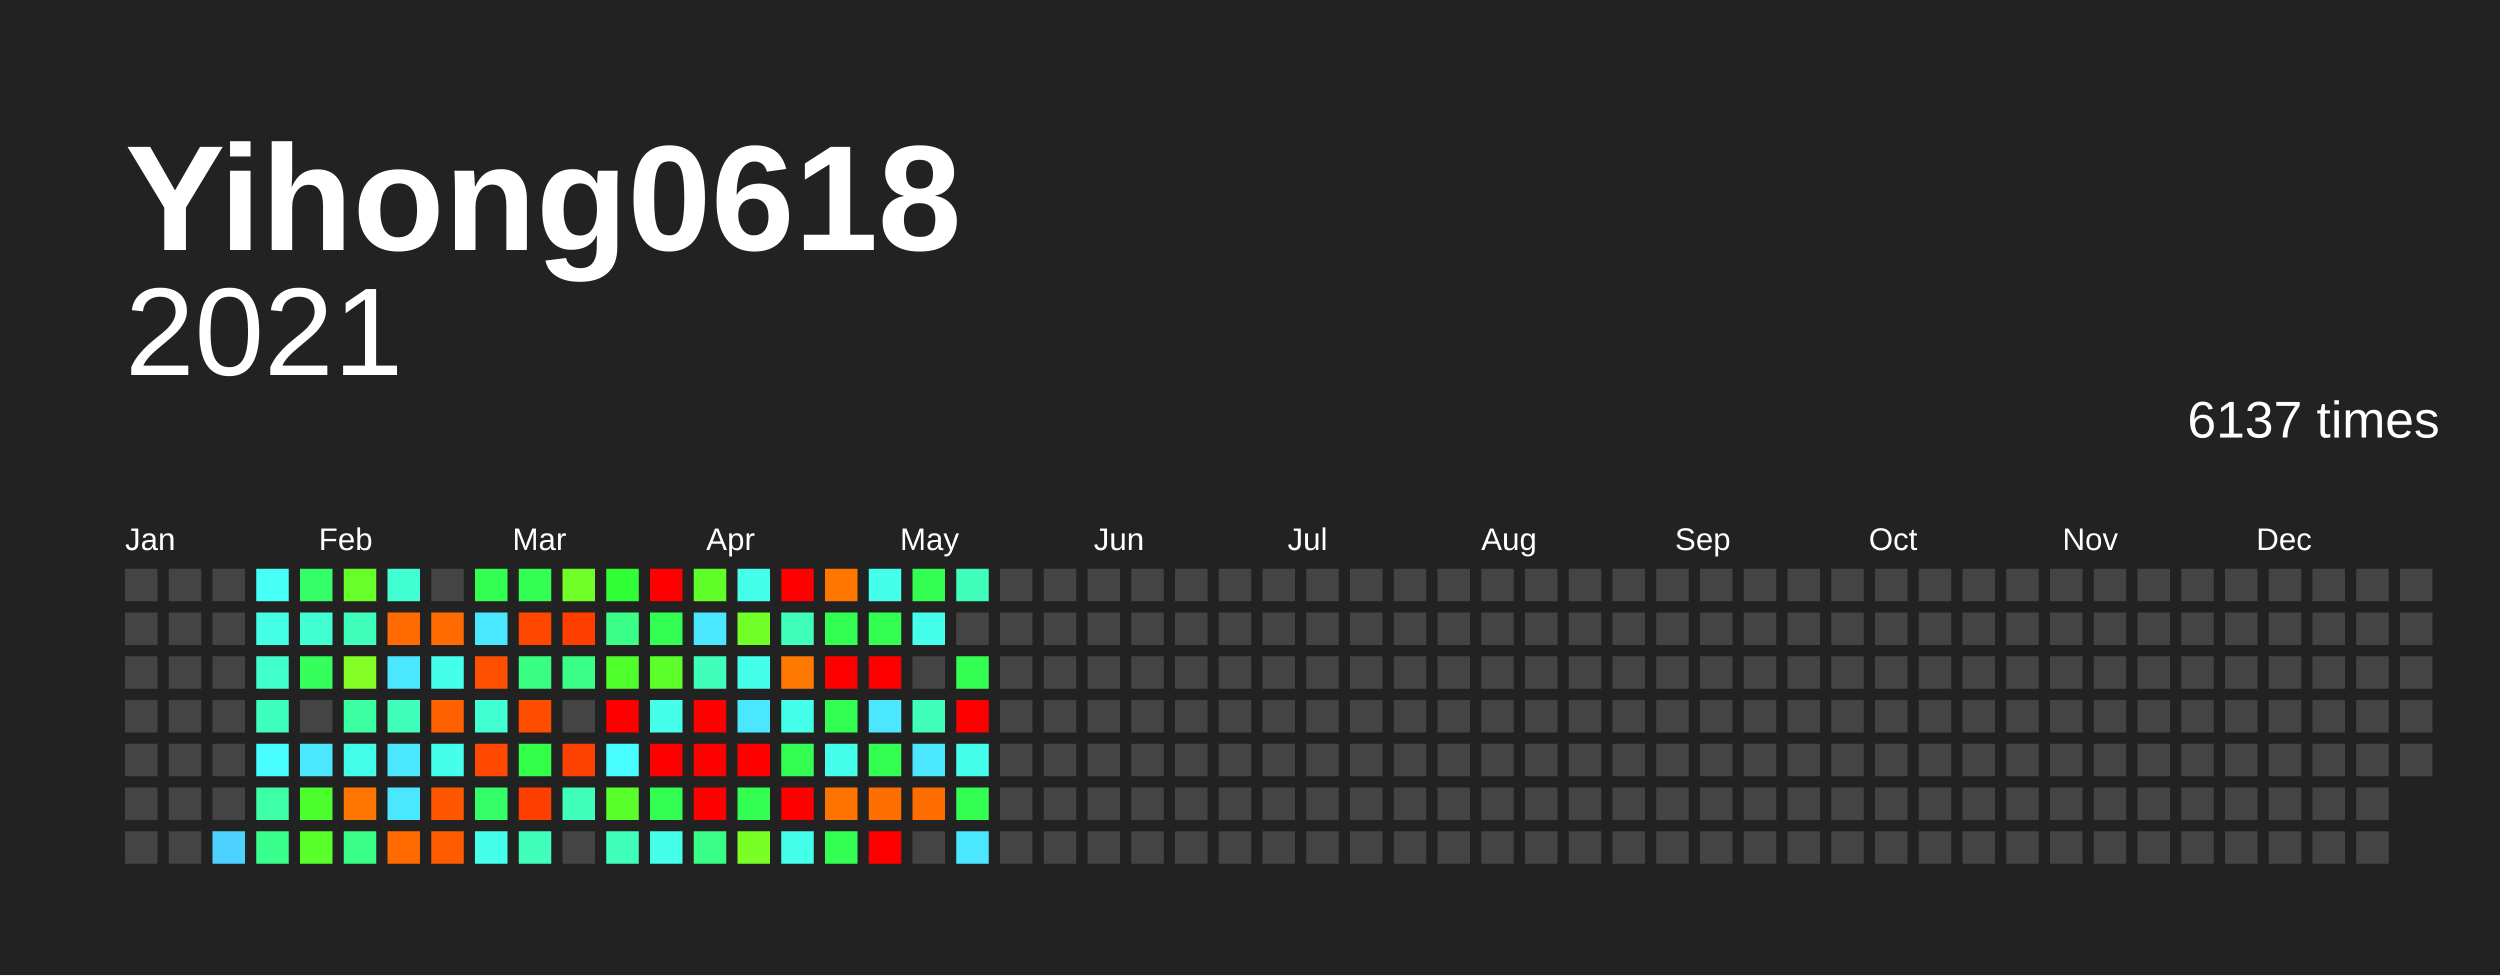
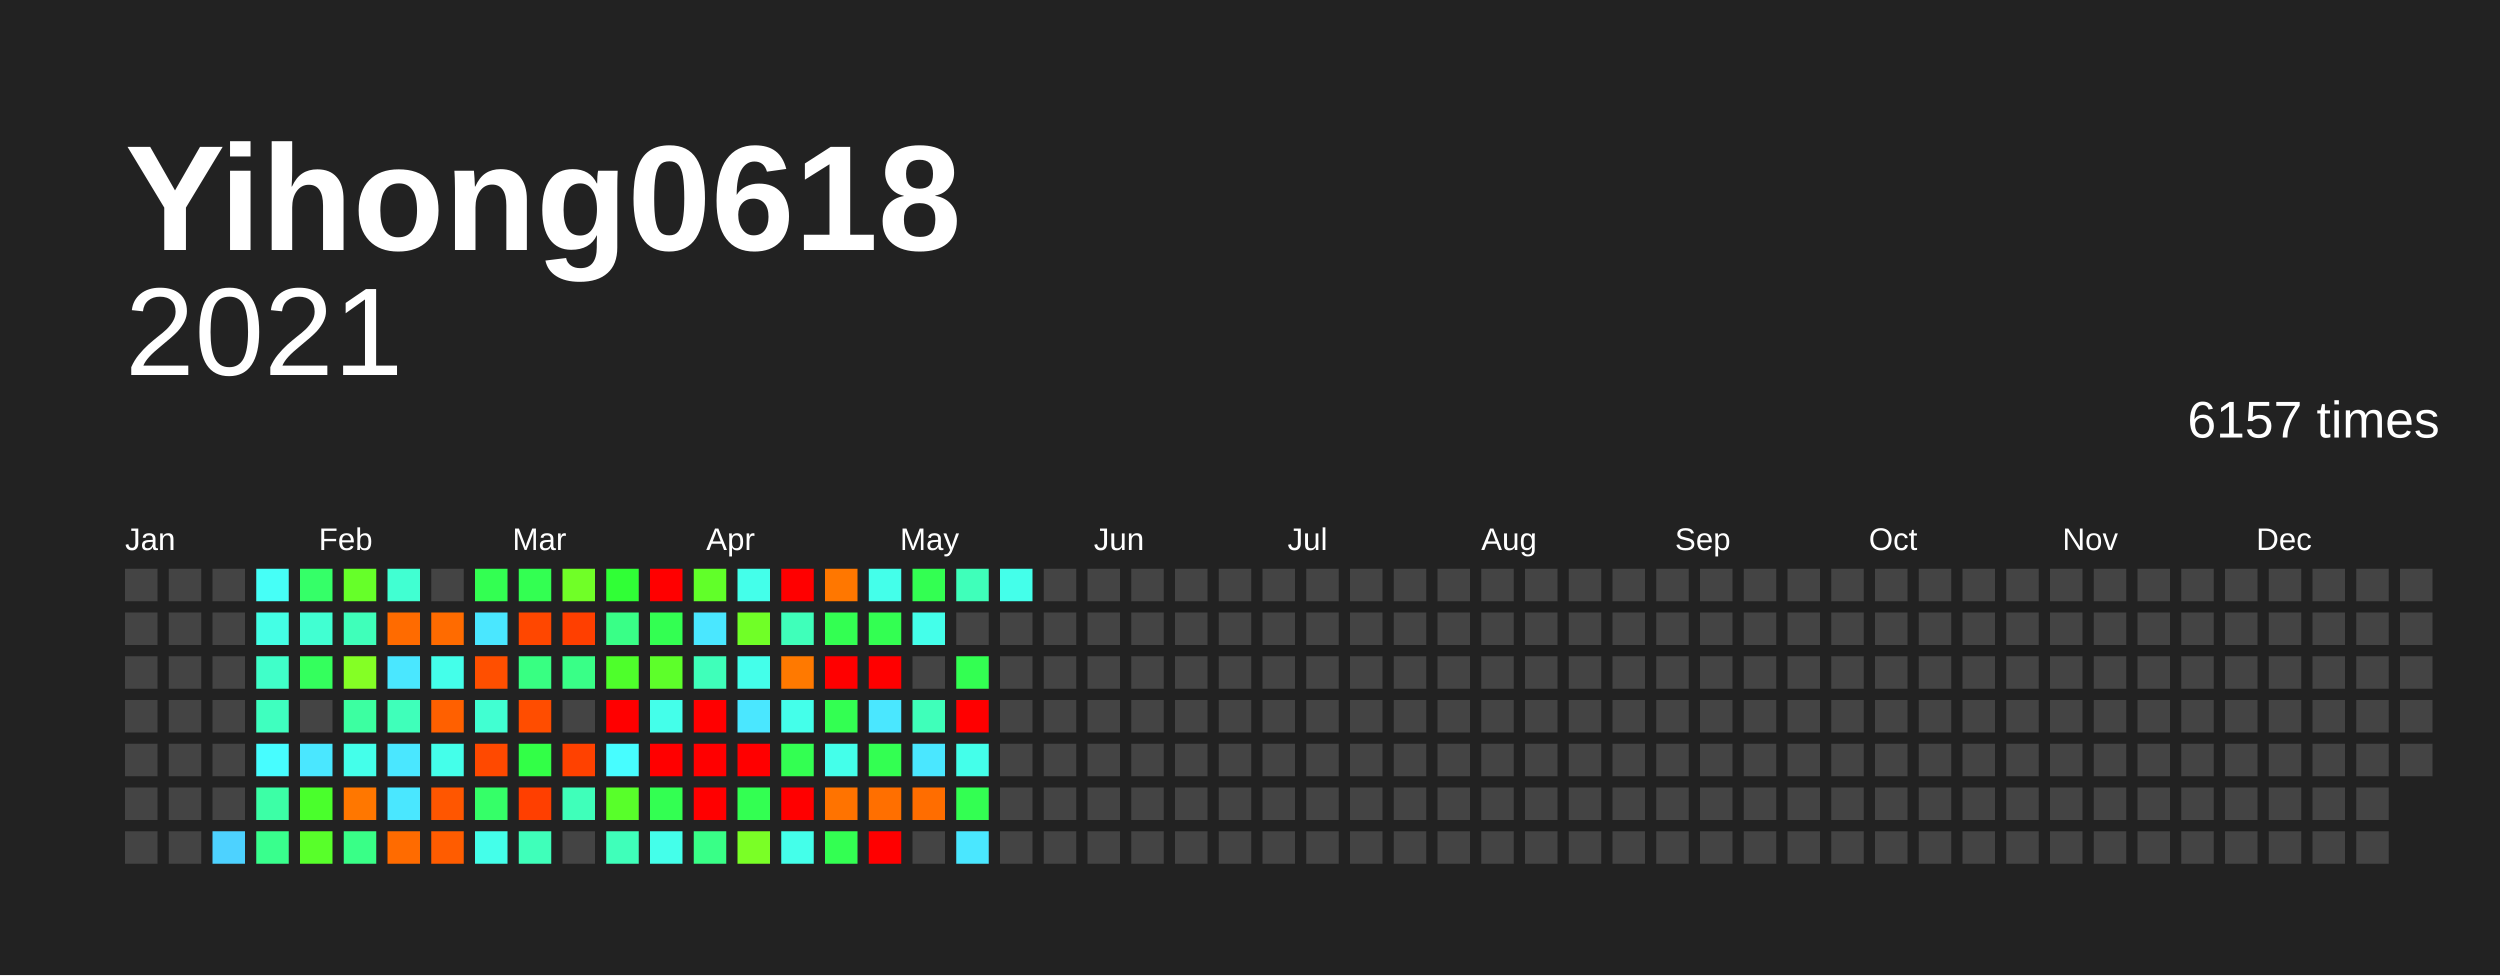
<svg xmlns="http://www.w3.org/2000/svg" baseProfile="full" height="78mm" version="1.1" viewBox="0,0,200,78" width="200mm">
  <defs />
  <rect fill="#222222" height="78" width="200" x="0" y="0" />
  <text fill="#FFFFFF" style="font-size:12px; font-family:Arial; font-weight:bold;" x="10" y="20">Yihong0618</text>
  <text alignment-baseline="hanging" fill="#FFFFFF" style="font-size:10.0px; font-family:Arial;" x="10" y="30">2021</text>
-   <text alignment-baseline="hanging" fill="#FFFFFF" style="font-size:4.125px; font-family:Arial;" x="175" y="35">6137 times</text>
+   <text alignment-baseline="hanging" fill="#FFFFFF" style="font-size:4.125px; font-family:Arial;" x="175" y="35">6157 times</text>
  <text fill="#FFFFFF" style="font-size:2.5px; font-family:Arial" x="10.0" y="44">Jan</text>
  <text fill="#FFFFFF" style="font-size:2.5px; font-family:Arial" x="25.5" y="44">Feb</text>
  <text fill="#FFFFFF" style="font-size:2.5px; font-family:Arial" x="41.0" y="44">Mar</text>
  <text fill="#FFFFFF" style="font-size:2.5px; font-family:Arial" x="56.5" y="44">Apr</text>
  <text fill="#FFFFFF" style="font-size:2.5px; font-family:Arial" x="72.0" y="44">May</text>
  <text fill="#FFFFFF" style="font-size:2.5px; font-family:Arial" x="87.5" y="44">Jun</text>
  <text fill="#FFFFFF" style="font-size:2.5px; font-family:Arial" x="103.0" y="44">Jul</text>
  <text fill="#FFFFFF" style="font-size:2.5px; font-family:Arial" x="118.5" y="44">Aug</text>
  <text fill="#FFFFFF" style="font-size:2.5px; font-family:Arial" x="134.0" y="44">Sep</text>
  <text fill="#FFFFFF" style="font-size:2.5px; font-family:Arial" x="149.5" y="44">Oct</text>
  <text fill="#FFFFFF" style="font-size:2.5px; font-family:Arial" x="165.0" y="44">Nov</text>
  <text fill="#FFFFFF" style="font-size:2.5px; font-family:Arial" x="180.5" y="44">Dec</text>
  <rect fill="#444444" height="2.6" width="2.6" x="10.0" y="45.5" />
  <rect fill="#444444" height="2.6" width="2.6" x="10.0" y="49.0" />
  <rect fill="#444444" height="2.6" width="2.6" x="10.0" y="52.5" />
  <rect fill="#444444" height="2.6" width="2.6" x="10.0" y="56.0" />
  <rect fill="#444444" height="2.6" width="2.6" x="10.0" y="59.5" />
  <rect fill="#444444" height="2.6" width="2.6" x="10.0" y="63.0" />
  <rect fill="#444444" height="2.6" width="2.6" x="10.0" y="66.5" />
  <rect fill="#444444" height="2.6" width="2.6" x="13.5" y="45.5" />
  <rect fill="#444444" height="2.6" width="2.6" x="13.5" y="49.0" />
  <rect fill="#444444" height="2.6" width="2.6" x="13.5" y="52.5" />
  <rect fill="#444444" height="2.6" width="2.6" x="13.5" y="56.0" />
  <rect fill="#444444" height="2.6" width="2.6" x="13.5" y="59.5" />
  <rect fill="#444444" height="2.6" width="2.6" x="13.5" y="63.0" />
  <rect fill="#444444" height="2.6" width="2.6" x="13.5" y="66.5" />
  <rect fill="#444444" height="2.6" width="2.6" x="17.0" y="45.5" />
  <rect fill="#444444" height="2.6" width="2.6" x="17.0" y="49.0" />
  <rect fill="#444444" height="2.6" width="2.6" x="17.0" y="52.5" />
  <rect fill="#444444" height="2.6" width="2.6" x="17.0" y="56.0" />
  <rect fill="#444444" height="2.6" width="2.6" x="17.0" y="59.5" />
  <rect fill="#444444" height="2.6" width="2.6" x="17.0" y="63.0" />
  <rect fill="#4dd2ff" height="2.6" width="2.6" x="17.0" y="66.5" />
  <rect fill="#46fff7" height="2.6" width="2.6" x="20.5" y="45.5" />
  <rect fill="#44ffe5" height="2.6" width="2.6" x="20.5" y="49.0" />
  <rect fill="#40ffc9" height="2.6" width="2.6" x="20.5" y="52.5" />
  <rect fill="#3fffbf" height="2.6" width="2.6" x="20.5" y="56.0" />
  <rect fill="#47fdff" height="2.6" width="2.6" x="20.5" y="59.5" />
  <rect fill="#3cffa6" height="2.6" width="2.6" x="20.5" y="63.0" />
  <rect fill="#39ff8d" height="2.6" width="2.6" x="20.5" y="66.5" />
  <rect fill="#35ff68" height="2.6" width="2.6" x="24.0" y="45.5" />
  <rect fill="#41ffd2" height="2.6" width="2.6" x="24.0" y="49.0" />
  <rect fill="#34ff5d" height="2.6" width="2.6" x="24.0" y="52.5" />
  <rect fill="#444444" height="2.6" width="2.6" x="24.0" y="56.0" />
  <rect fill="#4ae7ff" height="2.6" width="2.6" x="24.0" y="59.5" />
  <rect fill="#4aff2c" height="2.6" width="2.6" x="24.0" y="63.0" />
  <rect fill="#58ff2a" height="2.6" width="2.6" x="24.0" y="66.5" />
  <rect fill="#66ff29" height="2.6" width="2.6" x="27.5" y="45.5" />
  <rect fill="#3fffba" height="2.6" width="2.6" x="27.5" y="49.0" />
  <rect fill="#84ff25" height="2.6" width="2.6" x="27.5" y="52.5" />
  <rect fill="#3cffa1" height="2.6" width="2.6" x="27.5" y="56.0" />
  <rect fill="#44ffea" height="2.6" width="2.6" x="27.5" y="59.5" />
  <rect fill="#ff7700" height="2.6" width="2.6" x="27.5" y="63.0" />
  <rect fill="#39ff87" height="2.6" width="2.6" x="27.5" y="66.5" />
  <rect fill="#41ffd2" height="2.6" width="2.6" x="31.0" y="45.5" />
  <rect fill="#ff6b00" height="2.6" width="2.6" x="31.0" y="49.0" />
  <rect fill="#4ae7ff" height="2.6" width="2.6" x="31.0" y="52.5" />
  <rect fill="#3fffba" height="2.6" width="2.6" x="31.0" y="56.0" />
  <rect fill="#4ae7ff" height="2.6" width="2.6" x="31.0" y="59.5" />
  <rect fill="#4ae7ff" height="2.6" width="2.6" x="31.0" y="63.0" />
  <rect fill="#ff6b00" height="2.6" width="2.6" x="31.0" y="66.5" />
  <rect fill="#444444" height="2.6" width="2.6" x="34.5" y="45.5" />
  <rect fill="#ff6b00" height="2.6" width="2.6" x="34.5" y="49.0" />
  <rect fill="#44ffea" height="2.6" width="2.6" x="34.5" y="52.5" />
  <rect fill="#ff6000" height="2.6" width="2.6" x="34.5" y="56.0" />
  <rect fill="#44ffea" height="2.6" width="2.6" x="34.5" y="59.5" />
  <rect fill="#ff5600" height="2.6" width="2.6" x="34.5" y="63.0" />
  <rect fill="#ff5c00" height="2.6" width="2.6" x="34.5" y="66.5" />
  <rect fill="#33ff52" height="2.6" width="2.6" x="38.0" y="45.5" />
  <rect fill="#4ae7ff" height="2.6" width="2.6" x="38.0" y="49.0" />
  <rect fill="#ff4f00" height="2.6" width="2.6" x="38.0" y="52.5" />
  <rect fill="#41ffd2" height="2.6" width="2.6" x="38.0" y="56.0" />
  <rect fill="#ff4900" height="2.6" width="2.6" x="38.0" y="59.5" />
  <rect fill="#35ff68" height="2.6" width="2.6" x="38.0" y="63.0" />
  <rect fill="#44ffea" height="2.6" width="2.6" x="38.0" y="66.5" />
  <rect fill="#33ff52" height="2.6" width="2.6" x="41.5" y="45.5" />
  <rect fill="#ff4700" height="2.6" width="2.6" x="41.5" y="49.0" />
  <rect fill="#38ff82" height="2.6" width="2.6" x="41.5" y="52.5" />
  <rect fill="#ff4d00" height="2.6" width="2.6" x="41.5" y="56.0" />
  <rect fill="#32ff47" height="2.6" width="2.6" x="41.5" y="59.5" />
  <rect fill="#ff3f00" height="2.6" width="2.6" x="41.5" y="63.0" />
  <rect fill="#3fffba" height="2.6" width="2.6" x="41.5" y="66.5" />
  <rect fill="#70ff27" height="2.6" width="2.6" x="45.0" y="45.5" />
  <rect fill="#ff3f00" height="2.6" width="2.6" x="45.0" y="49.0" />
  <rect fill="#39ff87" height="2.6" width="2.6" x="45.0" y="52.5" />
  <rect fill="#444444" height="2.6" width="2.6" x="45.0" y="56.0" />
  <rect fill="#ff4100" height="2.6" width="2.6" x="45.0" y="59.5" />
  <rect fill="#3fffba" height="2.6" width="2.6" x="45.0" y="63.0" />
  <rect fill="#444444" height="2.6" width="2.6" x="45.0" y="66.5" />
  <rect fill="#30ff36" height="2.6" width="2.6" x="48.5" y="45.5" />
  <rect fill="#39ff87" height="2.6" width="2.6" x="48.5" y="49.0" />
  <rect fill="#4eff2b" height="2.6" width="2.6" x="48.5" y="52.5" />
  <rect fill="red" height="2.6" width="2.6" x="48.5" y="56.0" />
  <rect fill="#47fdff" height="2.6" width="2.6" x="48.5" y="59.5" />
  <rect fill="#58ff2a" height="2.6" width="2.6" x="48.5" y="63.0" />
  <rect fill="#3fffba" height="2.6" width="2.6" x="48.5" y="66.5" />
  <rect fill="red" height="2.6" width="2.6" x="52.0" y="45.5" />
  <rect fill="#33ff52" height="2.6" width="2.6" x="52.0" y="49.0" />
  <rect fill="#5dff2a" height="2.6" width="2.6" x="52.0" y="52.5" />
  <rect fill="#44ffea" height="2.6" width="2.6" x="52.0" y="56.0" />
  <rect fill="red" height="2.6" width="2.6" x="52.0" y="59.5" />
  <rect fill="#33ff52" height="2.6" width="2.6" x="52.0" y="63.0" />
  <rect fill="#44ffea" height="2.6" width="2.6" x="52.0" y="66.5" />
  <rect fill="#61ff29" height="2.6" width="2.6" x="55.5" y="45.5" />
  <rect fill="#4ae7ff" height="2.6" width="2.6" x="55.5" y="49.0" />
  <rect fill="#3fffba" height="2.6" width="2.6" x="55.5" y="52.5" />
  <rect fill="red" height="2.6" width="2.6" x="55.5" y="56.0" />
  <rect fill="red" height="2.6" width="2.6" x="55.5" y="59.5" />
  <rect fill="red" height="2.6" width="2.6" x="55.5" y="63.0" />
  <rect fill="#39ff87" height="2.6" width="2.6" x="55.5" y="66.5" />
  <rect fill="#44ffea" height="2.6" width="2.6" x="59.0" y="45.5" />
  <rect fill="#70ff27" height="2.6" width="2.6" x="59.0" y="49.0" />
  <rect fill="#44ffea" height="2.6" width="2.6" x="59.0" y="52.5" />
  <rect fill="#4ae7ff" height="2.6" width="2.6" x="59.0" y="56.0" />
  <rect fill="red" height="2.6" width="2.6" x="59.0" y="59.5" />
  <rect fill="#33ff52" height="2.6" width="2.6" x="59.0" y="63.0" />
  <rect fill="#7aff26" height="2.6" width="2.6" x="59.0" y="66.5" />
  <rect fill="red" height="2.6" width="2.6" x="62.5" y="45.5" />
  <rect fill="#3fffba" height="2.6" width="2.6" x="62.5" y="49.0" />
  <rect fill="#ff7900" height="2.6" width="2.6" x="62.5" y="52.5" />
  <rect fill="#44ffea" height="2.6" width="2.6" x="62.5" y="56.0" />
  <rect fill="#33ff52" height="2.6" width="2.6" x="62.5" y="59.5" />
  <rect fill="red" height="2.6" width="2.6" x="62.5" y="63.0" />
  <rect fill="#44ffea" height="2.6" width="2.6" x="62.5" y="66.5" />
  <rect fill="#ff7700" height="2.6" width="2.6" x="66.0" y="45.5" />
  <rect fill="#33ff52" height="2.6" width="2.6" x="66.0" y="49.0" />
  <rect fill="red" height="2.6" width="2.6" x="66.0" y="52.5" />
  <rect fill="#33ff52" height="2.6" width="2.6" x="66.0" y="56.0" />
  <rect fill="#44ffea" height="2.6" width="2.6" x="66.0" y="59.5" />
  <rect fill="#ff7300" height="2.6" width="2.6" x="66.0" y="63.0" />
  <rect fill="#33ff52" height="2.6" width="2.6" x="66.0" y="66.5" />
  <rect fill="#44ffea" height="2.6" width="2.6" x="69.5" y="45.5" />
  <rect fill="#33ff52" height="2.6" width="2.6" x="69.5" y="49.0" />
  <rect fill="red" height="2.6" width="2.6" x="69.5" y="52.5" />
  <rect fill="#4ae7ff" height="2.6" width="2.6" x="69.5" y="56.0" />
  <rect fill="#33ff52" height="2.6" width="2.6" x="69.5" y="59.5" />
  <rect fill="#ff6f00" height="2.6" width="2.6" x="69.5" y="63.0" />
  <rect fill="red" height="2.6" width="2.6" x="69.5" y="66.5" />
  <rect fill="#33ff52" height="2.6" width="2.6" x="73.0" y="45.5" />
  <rect fill="#44ffea" height="2.6" width="2.6" x="73.0" y="49.0" />
  <rect fill="#444444" height="2.6" width="2.6" x="73.0" y="52.5" />
  <rect fill="#3fffba" height="2.6" width="2.6" x="73.0" y="56.0" />
  <rect fill="#4ae7ff" height="2.6" width="2.6" x="73.0" y="59.5" />
  <rect fill="#ff6d00" height="2.6" width="2.6" x="73.0" y="63.0" />
  <rect fill="#444444" height="2.6" width="2.6" x="73.0" y="66.5" />
  <rect fill="#3fffba" height="2.6" width="2.6" x="76.5" y="45.5" />
  <rect fill="#444444" height="2.6" width="2.6" x="76.5" y="49.0" />
  <rect fill="#33ff52" height="2.6" width="2.6" x="76.5" y="52.5" />
  <rect fill="red" height="2.6" width="2.6" x="76.5" y="56.0" />
  <rect fill="#44ffea" height="2.6" width="2.6" x="76.5" y="59.5" />
  <rect fill="#33ff52" height="2.6" width="2.6" x="76.5" y="63.0" />
  <rect fill="#4ae7ff" height="2.6" width="2.6" x="76.5" y="66.5" />
-   <rect fill="#444444" height="2.6" width="2.6" x="80.0" y="45.5" />
+   <rect fill="#44ffea" height="2.6" width="2.6" x="80.0" y="45.5" />
  <rect fill="#444444" height="2.6" width="2.6" x="80.0" y="49.0" />
  <rect fill="#444444" height="2.6" width="2.6" x="80.0" y="52.5" />
  <rect fill="#444444" height="2.6" width="2.6" x="80.0" y="56.0" />
  <rect fill="#444444" height="2.6" width="2.6" x="80.0" y="59.5" />
  <rect fill="#444444" height="2.6" width="2.6" x="80.0" y="63.0" />
  <rect fill="#444444" height="2.6" width="2.6" x="80.0" y="66.5" />
  <rect fill="#444444" height="2.6" width="2.6" x="83.5" y="45.5" />
  <rect fill="#444444" height="2.6" width="2.6" x="83.5" y="49.0" />
  <rect fill="#444444" height="2.6" width="2.6" x="83.5" y="52.5" />
  <rect fill="#444444" height="2.6" width="2.6" x="83.5" y="56.0" />
  <rect fill="#444444" height="2.6" width="2.6" x="83.5" y="59.5" />
  <rect fill="#444444" height="2.6" width="2.6" x="83.5" y="63.0" />
  <rect fill="#444444" height="2.6" width="2.6" x="83.5" y="66.5" />
  <rect fill="#444444" height="2.6" width="2.6" x="87.0" y="45.5" />
  <rect fill="#444444" height="2.6" width="2.6" x="87.0" y="49.0" />
  <rect fill="#444444" height="2.6" width="2.6" x="87.0" y="52.5" />
  <rect fill="#444444" height="2.6" width="2.6" x="87.0" y="56.0" />
  <rect fill="#444444" height="2.6" width="2.6" x="87.0" y="59.5" />
  <rect fill="#444444" height="2.6" width="2.6" x="87.0" y="63.0" />
  <rect fill="#444444" height="2.6" width="2.6" x="87.0" y="66.5" />
  <rect fill="#444444" height="2.6" width="2.6" x="90.5" y="45.5" />
  <rect fill="#444444" height="2.6" width="2.6" x="90.5" y="49.0" />
  <rect fill="#444444" height="2.6" width="2.6" x="90.5" y="52.5" />
  <rect fill="#444444" height="2.6" width="2.6" x="90.5" y="56.0" />
  <rect fill="#444444" height="2.6" width="2.6" x="90.5" y="59.5" />
  <rect fill="#444444" height="2.6" width="2.6" x="90.5" y="63.0" />
  <rect fill="#444444" height="2.6" width="2.6" x="90.5" y="66.5" />
  <rect fill="#444444" height="2.6" width="2.6" x="94.0" y="45.5" />
  <rect fill="#444444" height="2.6" width="2.6" x="94.0" y="49.0" />
  <rect fill="#444444" height="2.6" width="2.6" x="94.0" y="52.5" />
  <rect fill="#444444" height="2.6" width="2.6" x="94.0" y="56.0" />
  <rect fill="#444444" height="2.6" width="2.6" x="94.0" y="59.5" />
  <rect fill="#444444" height="2.6" width="2.6" x="94.0" y="63.0" />
  <rect fill="#444444" height="2.6" width="2.6" x="94.0" y="66.5" />
  <rect fill="#444444" height="2.6" width="2.6" x="97.5" y="45.5" />
  <rect fill="#444444" height="2.6" width="2.6" x="97.5" y="49.0" />
  <rect fill="#444444" height="2.6" width="2.6" x="97.5" y="52.5" />
  <rect fill="#444444" height="2.6" width="2.6" x="97.5" y="56.0" />
  <rect fill="#444444" height="2.6" width="2.6" x="97.5" y="59.5" />
  <rect fill="#444444" height="2.6" width="2.6" x="97.5" y="63.0" />
  <rect fill="#444444" height="2.6" width="2.6" x="97.5" y="66.5" />
  <rect fill="#444444" height="2.6" width="2.6" x="101.0" y="45.5" />
  <rect fill="#444444" height="2.6" width="2.6" x="101.0" y="49.0" />
  <rect fill="#444444" height="2.6" width="2.6" x="101.0" y="52.5" />
  <rect fill="#444444" height="2.6" width="2.6" x="101.0" y="56.0" />
  <rect fill="#444444" height="2.6" width="2.6" x="101.0" y="59.5" />
  <rect fill="#444444" height="2.6" width="2.6" x="101.0" y="63.0" />
  <rect fill="#444444" height="2.6" width="2.6" x="101.0" y="66.5" />
  <rect fill="#444444" height="2.6" width="2.6" x="104.5" y="45.5" />
  <rect fill="#444444" height="2.6" width="2.6" x="104.5" y="49.0" />
  <rect fill="#444444" height="2.6" width="2.6" x="104.5" y="52.5" />
  <rect fill="#444444" height="2.6" width="2.6" x="104.5" y="56.0" />
  <rect fill="#444444" height="2.6" width="2.6" x="104.5" y="59.5" />
  <rect fill="#444444" height="2.6" width="2.6" x="104.5" y="63.0" />
  <rect fill="#444444" height="2.6" width="2.6" x="104.5" y="66.5" />
  <rect fill="#444444" height="2.6" width="2.6" x="108.0" y="45.5" />
  <rect fill="#444444" height="2.6" width="2.6" x="108.0" y="49.0" />
  <rect fill="#444444" height="2.6" width="2.6" x="108.0" y="52.5" />
  <rect fill="#444444" height="2.6" width="2.6" x="108.0" y="56.0" />
  <rect fill="#444444" height="2.6" width="2.6" x="108.0" y="59.5" />
  <rect fill="#444444" height="2.6" width="2.6" x="108.0" y="63.0" />
  <rect fill="#444444" height="2.6" width="2.6" x="108.0" y="66.5" />
  <rect fill="#444444" height="2.6" width="2.6" x="111.5" y="45.5" />
  <rect fill="#444444" height="2.6" width="2.6" x="111.5" y="49.0" />
  <rect fill="#444444" height="2.6" width="2.6" x="111.5" y="52.5" />
  <rect fill="#444444" height="2.6" width="2.6" x="111.5" y="56.0" />
  <rect fill="#444444" height="2.6" width="2.6" x="111.5" y="59.5" />
  <rect fill="#444444" height="2.6" width="2.6" x="111.5" y="63.0" />
  <rect fill="#444444" height="2.6" width="2.6" x="111.5" y="66.5" />
  <rect fill="#444444" height="2.6" width="2.6" x="115.0" y="45.5" />
  <rect fill="#444444" height="2.6" width="2.6" x="115.0" y="49.0" />
  <rect fill="#444444" height="2.6" width="2.6" x="115.0" y="52.5" />
  <rect fill="#444444" height="2.6" width="2.6" x="115.0" y="56.0" />
  <rect fill="#444444" height="2.6" width="2.6" x="115.0" y="59.5" />
  <rect fill="#444444" height="2.6" width="2.6" x="115.0" y="63.0" />
  <rect fill="#444444" height="2.6" width="2.6" x="115.0" y="66.5" />
  <rect fill="#444444" height="2.6" width="2.6" x="118.5" y="45.5" />
  <rect fill="#444444" height="2.6" width="2.6" x="118.5" y="49.0" />
  <rect fill="#444444" height="2.6" width="2.6" x="118.5" y="52.5" />
  <rect fill="#444444" height="2.6" width="2.6" x="118.5" y="56.0" />
  <rect fill="#444444" height="2.6" width="2.6" x="118.5" y="59.5" />
  <rect fill="#444444" height="2.6" width="2.6" x="118.5" y="63.0" />
  <rect fill="#444444" height="2.6" width="2.6" x="118.5" y="66.5" />
  <rect fill="#444444" height="2.6" width="2.6" x="122.0" y="45.5" />
  <rect fill="#444444" height="2.6" width="2.6" x="122.0" y="49.0" />
  <rect fill="#444444" height="2.6" width="2.6" x="122.0" y="52.5" />
  <rect fill="#444444" height="2.6" width="2.6" x="122.0" y="56.0" />
  <rect fill="#444444" height="2.6" width="2.6" x="122.0" y="59.5" />
  <rect fill="#444444" height="2.6" width="2.6" x="122.0" y="63.0" />
  <rect fill="#444444" height="2.6" width="2.6" x="122.0" y="66.5" />
  <rect fill="#444444" height="2.6" width="2.6" x="125.5" y="45.5" />
  <rect fill="#444444" height="2.6" width="2.6" x="125.5" y="49.0" />
  <rect fill="#444444" height="2.6" width="2.6" x="125.5" y="52.5" />
  <rect fill="#444444" height="2.6" width="2.6" x="125.5" y="56.0" />
  <rect fill="#444444" height="2.6" width="2.6" x="125.5" y="59.5" />
  <rect fill="#444444" height="2.6" width="2.6" x="125.5" y="63.0" />
  <rect fill="#444444" height="2.6" width="2.6" x="125.5" y="66.5" />
  <rect fill="#444444" height="2.6" width="2.6" x="129.0" y="45.5" />
  <rect fill="#444444" height="2.6" width="2.6" x="129.0" y="49.0" />
  <rect fill="#444444" height="2.6" width="2.6" x="129.0" y="52.5" />
  <rect fill="#444444" height="2.6" width="2.6" x="129.0" y="56.0" />
  <rect fill="#444444" height="2.6" width="2.6" x="129.0" y="59.5" />
  <rect fill="#444444" height="2.6" width="2.6" x="129.0" y="63.0" />
  <rect fill="#444444" height="2.6" width="2.6" x="129.0" y="66.5" />
  <rect fill="#444444" height="2.6" width="2.6" x="132.5" y="45.5" />
  <rect fill="#444444" height="2.6" width="2.6" x="132.5" y="49.0" />
  <rect fill="#444444" height="2.6" width="2.6" x="132.5" y="52.5" />
  <rect fill="#444444" height="2.6" width="2.6" x="132.5" y="56.0" />
  <rect fill="#444444" height="2.6" width="2.6" x="132.5" y="59.5" />
  <rect fill="#444444" height="2.6" width="2.6" x="132.5" y="63.0" />
  <rect fill="#444444" height="2.6" width="2.6" x="132.5" y="66.5" />
  <rect fill="#444444" height="2.6" width="2.6" x="136.0" y="45.5" />
  <rect fill="#444444" height="2.6" width="2.6" x="136.0" y="49.0" />
  <rect fill="#444444" height="2.6" width="2.6" x="136.0" y="52.5" />
  <rect fill="#444444" height="2.6" width="2.6" x="136.0" y="56.0" />
  <rect fill="#444444" height="2.6" width="2.6" x="136.0" y="59.5" />
  <rect fill="#444444" height="2.6" width="2.6" x="136.0" y="63.0" />
  <rect fill="#444444" height="2.6" width="2.6" x="136.0" y="66.5" />
  <rect fill="#444444" height="2.6" width="2.6" x="139.5" y="45.5" />
  <rect fill="#444444" height="2.6" width="2.6" x="139.5" y="49.0" />
  <rect fill="#444444" height="2.6" width="2.6" x="139.5" y="52.5" />
  <rect fill="#444444" height="2.6" width="2.6" x="139.5" y="56.0" />
  <rect fill="#444444" height="2.6" width="2.6" x="139.5" y="59.5" />
  <rect fill="#444444" height="2.6" width="2.6" x="139.5" y="63.0" />
  <rect fill="#444444" height="2.6" width="2.6" x="139.5" y="66.5" />
  <rect fill="#444444" height="2.6" width="2.6" x="143.0" y="45.5" />
  <rect fill="#444444" height="2.6" width="2.6" x="143.0" y="49.0" />
  <rect fill="#444444" height="2.6" width="2.6" x="143.0" y="52.5" />
  <rect fill="#444444" height="2.6" width="2.6" x="143.0" y="56.0" />
  <rect fill="#444444" height="2.6" width="2.6" x="143.0" y="59.5" />
  <rect fill="#444444" height="2.6" width="2.6" x="143.0" y="63.0" />
  <rect fill="#444444" height="2.6" width="2.6" x="143.0" y="66.5" />
  <rect fill="#444444" height="2.6" width="2.6" x="146.5" y="45.5" />
  <rect fill="#444444" height="2.6" width="2.6" x="146.5" y="49.0" />
  <rect fill="#444444" height="2.6" width="2.6" x="146.5" y="52.5" />
  <rect fill="#444444" height="2.6" width="2.6" x="146.5" y="56.0" />
  <rect fill="#444444" height="2.6" width="2.6" x="146.5" y="59.5" />
  <rect fill="#444444" height="2.6" width="2.6" x="146.5" y="63.0" />
  <rect fill="#444444" height="2.6" width="2.6" x="146.5" y="66.5" />
  <rect fill="#444444" height="2.6" width="2.6" x="150.0" y="45.5" />
  <rect fill="#444444" height="2.6" width="2.6" x="150.0" y="49.0" />
  <rect fill="#444444" height="2.6" width="2.6" x="150.0" y="52.5" />
  <rect fill="#444444" height="2.6" width="2.6" x="150.0" y="56.0" />
  <rect fill="#444444" height="2.6" width="2.6" x="150.0" y="59.5" />
  <rect fill="#444444" height="2.6" width="2.6" x="150.0" y="63.0" />
  <rect fill="#444444" height="2.6" width="2.6" x="150.0" y="66.5" />
  <rect fill="#444444" height="2.6" width="2.6" x="153.5" y="45.5" />
  <rect fill="#444444" height="2.6" width="2.6" x="153.5" y="49.0" />
  <rect fill="#444444" height="2.6" width="2.6" x="153.5" y="52.5" />
  <rect fill="#444444" height="2.6" width="2.6" x="153.5" y="56.0" />
  <rect fill="#444444" height="2.6" width="2.6" x="153.5" y="59.5" />
  <rect fill="#444444" height="2.6" width="2.6" x="153.5" y="63.0" />
  <rect fill="#444444" height="2.6" width="2.6" x="153.5" y="66.5" />
  <rect fill="#444444" height="2.6" width="2.6" x="157.0" y="45.5" />
  <rect fill="#444444" height="2.6" width="2.6" x="157.0" y="49.0" />
  <rect fill="#444444" height="2.6" width="2.6" x="157.0" y="52.5" />
  <rect fill="#444444" height="2.6" width="2.6" x="157.0" y="56.0" />
  <rect fill="#444444" height="2.6" width="2.6" x="157.0" y="59.5" />
  <rect fill="#444444" height="2.6" width="2.6" x="157.0" y="63.0" />
  <rect fill="#444444" height="2.6" width="2.6" x="157.0" y="66.5" />
  <rect fill="#444444" height="2.6" width="2.6" x="160.5" y="45.5" />
  <rect fill="#444444" height="2.6" width="2.6" x="160.5" y="49.0" />
  <rect fill="#444444" height="2.6" width="2.6" x="160.5" y="52.5" />
  <rect fill="#444444" height="2.6" width="2.6" x="160.5" y="56.0" />
  <rect fill="#444444" height="2.6" width="2.6" x="160.5" y="59.5" />
  <rect fill="#444444" height="2.6" width="2.6" x="160.5" y="63.0" />
  <rect fill="#444444" height="2.6" width="2.6" x="160.5" y="66.5" />
  <rect fill="#444444" height="2.6" width="2.6" x="164.0" y="45.5" />
  <rect fill="#444444" height="2.6" width="2.6" x="164.0" y="49.0" />
  <rect fill="#444444" height="2.6" width="2.6" x="164.0" y="52.5" />
  <rect fill="#444444" height="2.6" width="2.6" x="164.0" y="56.0" />
  <rect fill="#444444" height="2.6" width="2.6" x="164.0" y="59.5" />
  <rect fill="#444444" height="2.6" width="2.6" x="164.0" y="63.0" />
  <rect fill="#444444" height="2.6" width="2.6" x="164.0" y="66.5" />
  <rect fill="#444444" height="2.6" width="2.6" x="167.5" y="45.5" />
  <rect fill="#444444" height="2.6" width="2.6" x="167.5" y="49.0" />
  <rect fill="#444444" height="2.6" width="2.6" x="167.5" y="52.5" />
  <rect fill="#444444" height="2.6" width="2.6" x="167.5" y="56.0" />
  <rect fill="#444444" height="2.6" width="2.6" x="167.5" y="59.5" />
  <rect fill="#444444" height="2.6" width="2.6" x="167.5" y="63.0" />
  <rect fill="#444444" height="2.6" width="2.6" x="167.5" y="66.5" />
  <rect fill="#444444" height="2.6" width="2.6" x="171.0" y="45.5" />
  <rect fill="#444444" height="2.6" width="2.6" x="171.0" y="49.0" />
  <rect fill="#444444" height="2.6" width="2.6" x="171.0" y="52.5" />
  <rect fill="#444444" height="2.6" width="2.6" x="171.0" y="56.0" />
  <rect fill="#444444" height="2.6" width="2.6" x="171.0" y="59.5" />
  <rect fill="#444444" height="2.6" width="2.6" x="171.0" y="63.0" />
  <rect fill="#444444" height="2.6" width="2.6" x="171.0" y="66.5" />
  <rect fill="#444444" height="2.6" width="2.6" x="174.5" y="45.5" />
  <rect fill="#444444" height="2.6" width="2.6" x="174.5" y="49.0" />
  <rect fill="#444444" height="2.6" width="2.6" x="174.5" y="52.5" />
  <rect fill="#444444" height="2.6" width="2.6" x="174.5" y="56.0" />
  <rect fill="#444444" height="2.6" width="2.6" x="174.5" y="59.5" />
  <rect fill="#444444" height="2.6" width="2.6" x="174.5" y="63.0" />
  <rect fill="#444444" height="2.6" width="2.6" x="174.5" y="66.5" />
  <rect fill="#444444" height="2.6" width="2.6" x="178.0" y="45.5" />
  <rect fill="#444444" height="2.6" width="2.6" x="178.0" y="49.0" />
  <rect fill="#444444" height="2.6" width="2.6" x="178.0" y="52.5" />
  <rect fill="#444444" height="2.6" width="2.6" x="178.0" y="56.0" />
  <rect fill="#444444" height="2.6" width="2.6" x="178.0" y="59.5" />
  <rect fill="#444444" height="2.6" width="2.6" x="178.0" y="63.0" />
  <rect fill="#444444" height="2.6" width="2.6" x="178.0" y="66.5" />
  <rect fill="#444444" height="2.6" width="2.6" x="181.5" y="45.5" />
  <rect fill="#444444" height="2.6" width="2.6" x="181.5" y="49.0" />
  <rect fill="#444444" height="2.6" width="2.6" x="181.5" y="52.5" />
  <rect fill="#444444" height="2.6" width="2.6" x="181.5" y="56.0" />
  <rect fill="#444444" height="2.6" width="2.6" x="181.5" y="59.5" />
  <rect fill="#444444" height="2.6" width="2.6" x="181.5" y="63.0" />
  <rect fill="#444444" height="2.6" width="2.6" x="181.5" y="66.5" />
  <rect fill="#444444" height="2.6" width="2.6" x="185.0" y="45.5" />
  <rect fill="#444444" height="2.6" width="2.6" x="185.0" y="49.0" />
  <rect fill="#444444" height="2.6" width="2.6" x="185.0" y="52.5" />
  <rect fill="#444444" height="2.6" width="2.6" x="185.0" y="56.0" />
  <rect fill="#444444" height="2.6" width="2.6" x="185.0" y="59.5" />
  <rect fill="#444444" height="2.6" width="2.6" x="185.0" y="63.0" />
  <rect fill="#444444" height="2.6" width="2.6" x="185.0" y="66.5" />
  <rect fill="#444444" height="2.6" width="2.6" x="188.5" y="45.5" />
  <rect fill="#444444" height="2.6" width="2.6" x="188.5" y="49.0" />
  <rect fill="#444444" height="2.6" width="2.6" x="188.5" y="52.5" />
  <rect fill="#444444" height="2.6" width="2.6" x="188.5" y="56.0" />
  <rect fill="#444444" height="2.6" width="2.6" x="188.5" y="59.5" />
  <rect fill="#444444" height="2.6" width="2.6" x="188.5" y="63.0" />
  <rect fill="#444444" height="2.6" width="2.6" x="188.5" y="66.5" />
  <rect fill="#444444" height="2.6" width="2.6" x="192.0" y="45.5" />
  <rect fill="#444444" height="2.6" width="2.6" x="192.0" y="49.0" />
  <rect fill="#444444" height="2.6" width="2.6" x="192.0" y="52.5" />
  <rect fill="#444444" height="2.6" width="2.6" x="192.0" y="56.0" />
  <rect fill="#444444" height="2.6" width="2.6" x="192.0" y="59.5" />
</svg>
